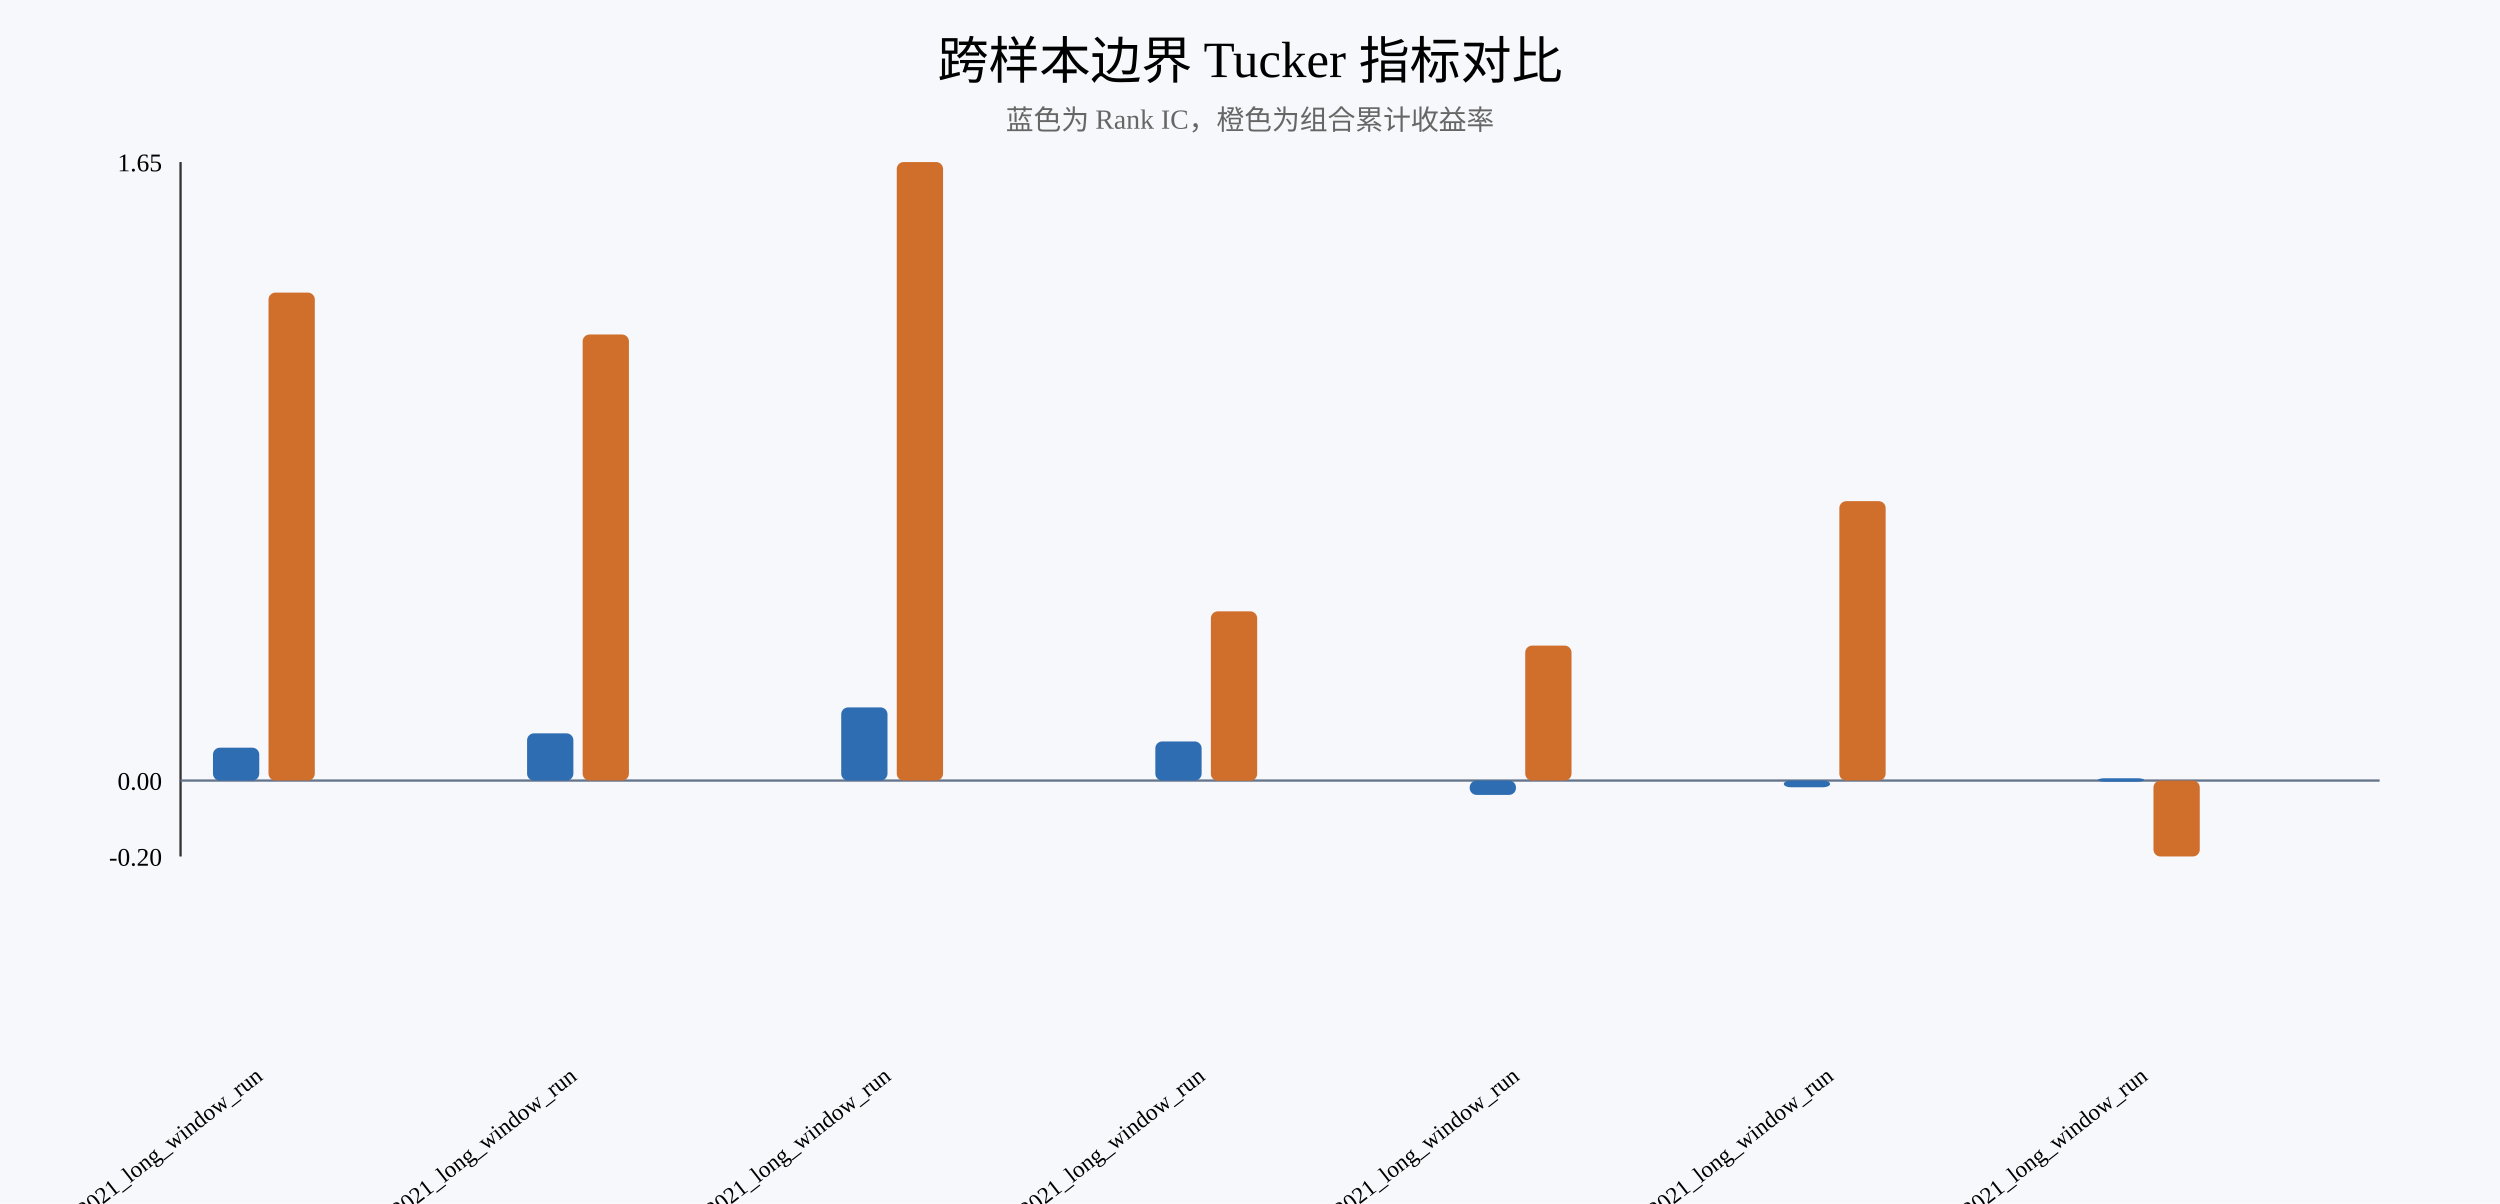
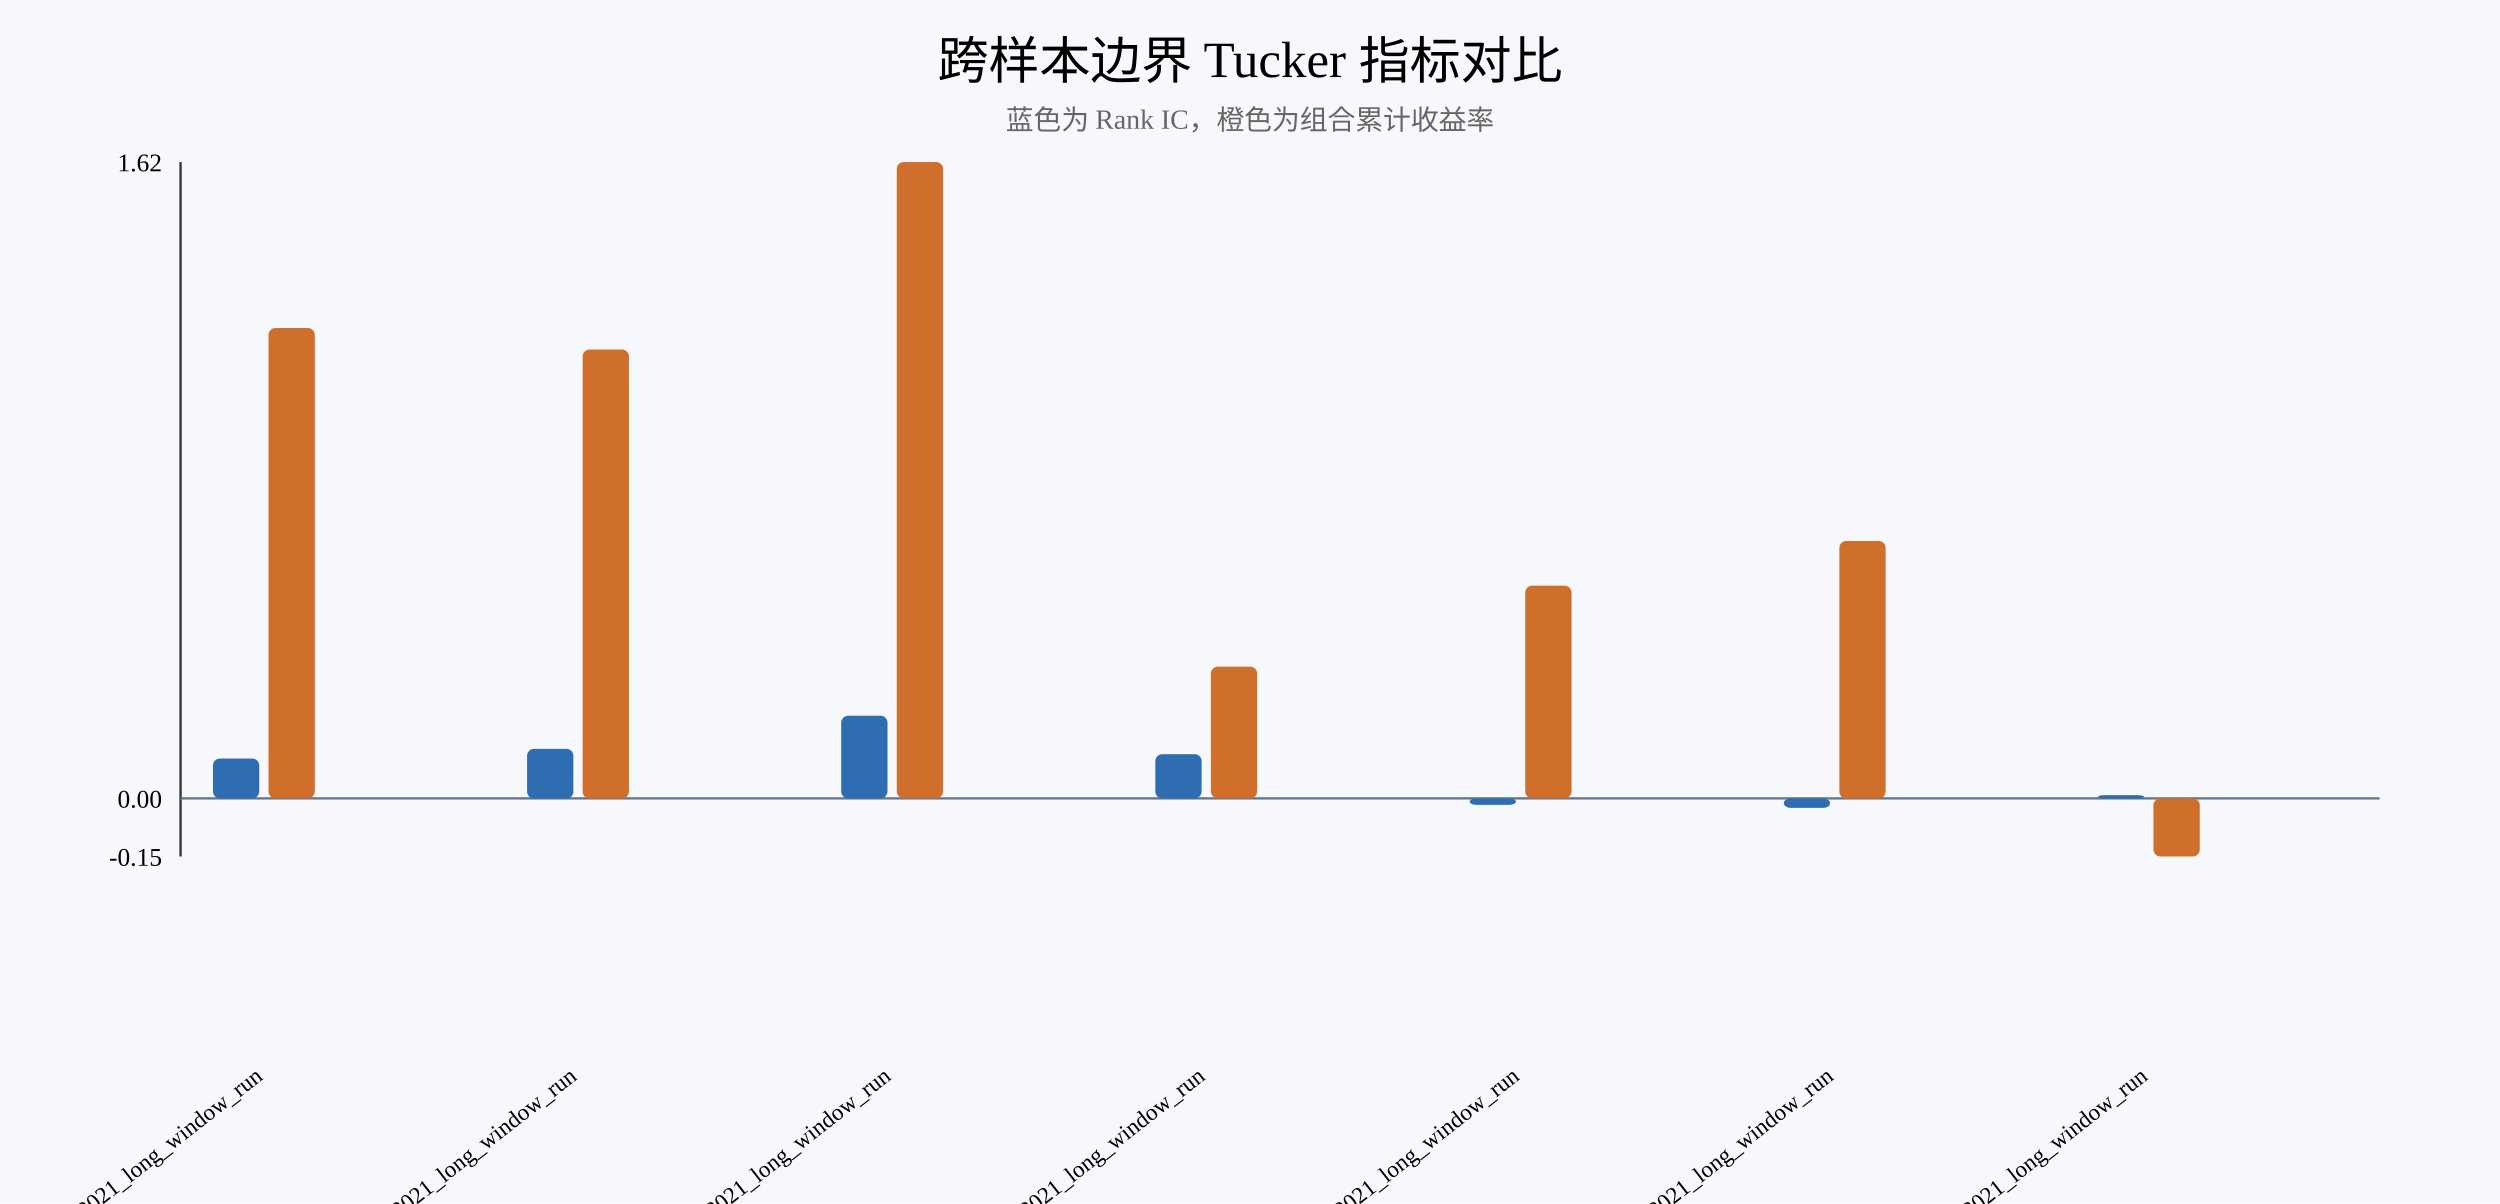
<svg xmlns="http://www.w3.org/2000/svg" width="1080" height="520">
  <rect width="100%" height="100%" fill="#f7f8fb" />
  <text x="540" y="34" text-anchor="middle" font-size="22">跨样本边界 Tucker 指标对比</text>
  <text x="540" y="56" text-anchor="middle" font-size="12" fill="#666">蓝色为 Rank IC，橙色为组合累计收益率</text>
  <line x1="78" y1="70" x2="78" y2="370" stroke="#333" />
-   <line x1="78" y1="337.2" x2="1028" y2="337.2" stroke="#64748b" />
-   <rect x="92.0" y="323.0" width="20" height="14.2" fill="#2f6db2" rx="3" />
-   <rect x="116.0" y="126.4" width="20" height="210.8" fill="#d06f2c" rx="3" />
+   <line x1="78" y1="344.9" x2="1028" y2="344.9" stroke="#64748b" />
+   <rect x="92.0" y="327.7" width="20" height="17.2" fill="#2f6db2" rx="3" />
+   <rect x="116.0" y="141.7" width="20" height="203.2" fill="#d06f2c" rx="3" />
  <text x="114.0" y="466" text-anchor="end" font-size="10" transform="rotate(-38 114.0,466)">formal_all_a_2021_long_window_run</text>
-   <rect x="227.7" y="316.8" width="20" height="20.4" fill="#2f6db2" rx="3" />
-   <rect x="251.7" y="144.5" width="20" height="192.7" fill="#d06f2c" rx="3" />
+   <rect x="227.7" y="323.5" width="20" height="21.5" fill="#2f6db2" rx="3" />
+   <rect x="251.7" y="151.0" width="20" height="194.0" fill="#d06f2c" rx="3" />
  <text x="249.7" y="466" text-anchor="end" font-size="10" transform="rotate(-38 249.7,466)">formal_industry_c27_2021_long_window_run</text>
-   <rect x="363.4" y="305.6" width="20" height="31.6" fill="#2f6db2" rx="3" />
-   <rect x="387.4" y="70.0" width="20" height="267.2" fill="#d06f2c" rx="3" />
+   <rect x="363.4" y="309.2" width="20" height="35.7" fill="#2f6db2" rx="3" />
+   <rect x="387.4" y="70.0" width="20" height="274.9" fill="#d06f2c" rx="3" />
  <text x="385.4" y="466" text-anchor="end" font-size="10" transform="rotate(-38 385.4,466)">formal_industry_c35_2021_long_window_run</text>
-   <rect x="499.1" y="320.3" width="20" height="16.9" fill="#2f6db2" rx="3" />
-   <rect x="523.1" y="264.1" width="20" height="73.2" fill="#d06f2c" rx="3" />
+   <rect x="499.1" y="325.8" width="20" height="19.1" fill="#2f6db2" rx="3" />
+   <rect x="523.1" y="288.0" width="20" height="56.9" fill="#d06f2c" rx="3" />
  <text x="521.1" y="466" text-anchor="end" font-size="10" transform="rotate(-38 521.1,466)">formal_industry_c39_2021_long_window_run</text>
-   <rect x="634.9" y="337.2" width="20" height="6.2" fill="#2f6db2" rx="3" />
-   <rect x="658.9" y="278.9" width="20" height="58.3" fill="#d06f2c" rx="3" />
+   <rect x="634.9" y="344.9" width="20" height="2.8" fill="#2f6db2" rx="3" />
+   <rect x="658.9" y="253.0" width="20" height="91.9" fill="#d06f2c" rx="3" />
  <text x="656.9" y="466" text-anchor="end" font-size="10" transform="rotate(-38 656.9,466)">formal_size_small_2021_long_window_run</text>
-   <rect x="770.6" y="337.2" width="20" height="2.9" fill="#2f6db2" rx="3" />
-   <rect x="794.6" y="216.5" width="20" height="120.7" fill="#d06f2c" rx="3" />
+   <rect x="770.6" y="344.9" width="20" height="4.1" fill="#2f6db2" rx="3" />
+   <rect x="794.6" y="233.7" width="20" height="111.3" fill="#d06f2c" rx="3" />
  <text x="792.6" y="466" text-anchor="end" font-size="10" transform="rotate(-38 792.6,466)">formal_size_mid_2021_long_window_run</text>
-   <rect x="906.3" y="336.2" width="20" height="1.5" fill="#2f6db2" rx="3" />
-   <rect x="930.3" y="337.2" width="20" height="32.8" fill="#d06f2c" rx="3" />
+   <rect x="906.3" y="343.5" width="20" height="1.5" fill="#2f6db2" rx="3" />
+   <rect x="930.3" y="344.9" width="20" height="25.1" fill="#d06f2c" rx="3" />
  <text x="928.3" y="466" text-anchor="end" font-size="10" transform="rotate(-38 928.3,466)">formal_size_large_2021_long_window_run</text>
-   <text x="70" y="74.0" text-anchor="end" font-size="11">1.65</text>
-   <text x="70" y="341.2" text-anchor="end" font-size="11">0.00</text>
-   <text x="70" y="374.0" text-anchor="end" font-size="11">-0.20</text>
+   <text x="70" y="74.0" text-anchor="end" font-size="11">1.62</text>
+   <text x="70" y="348.9" text-anchor="end" font-size="11">0.00</text>
+   <text x="70" y="374.0" text-anchor="end" font-size="11">-0.15</text>
</svg>
